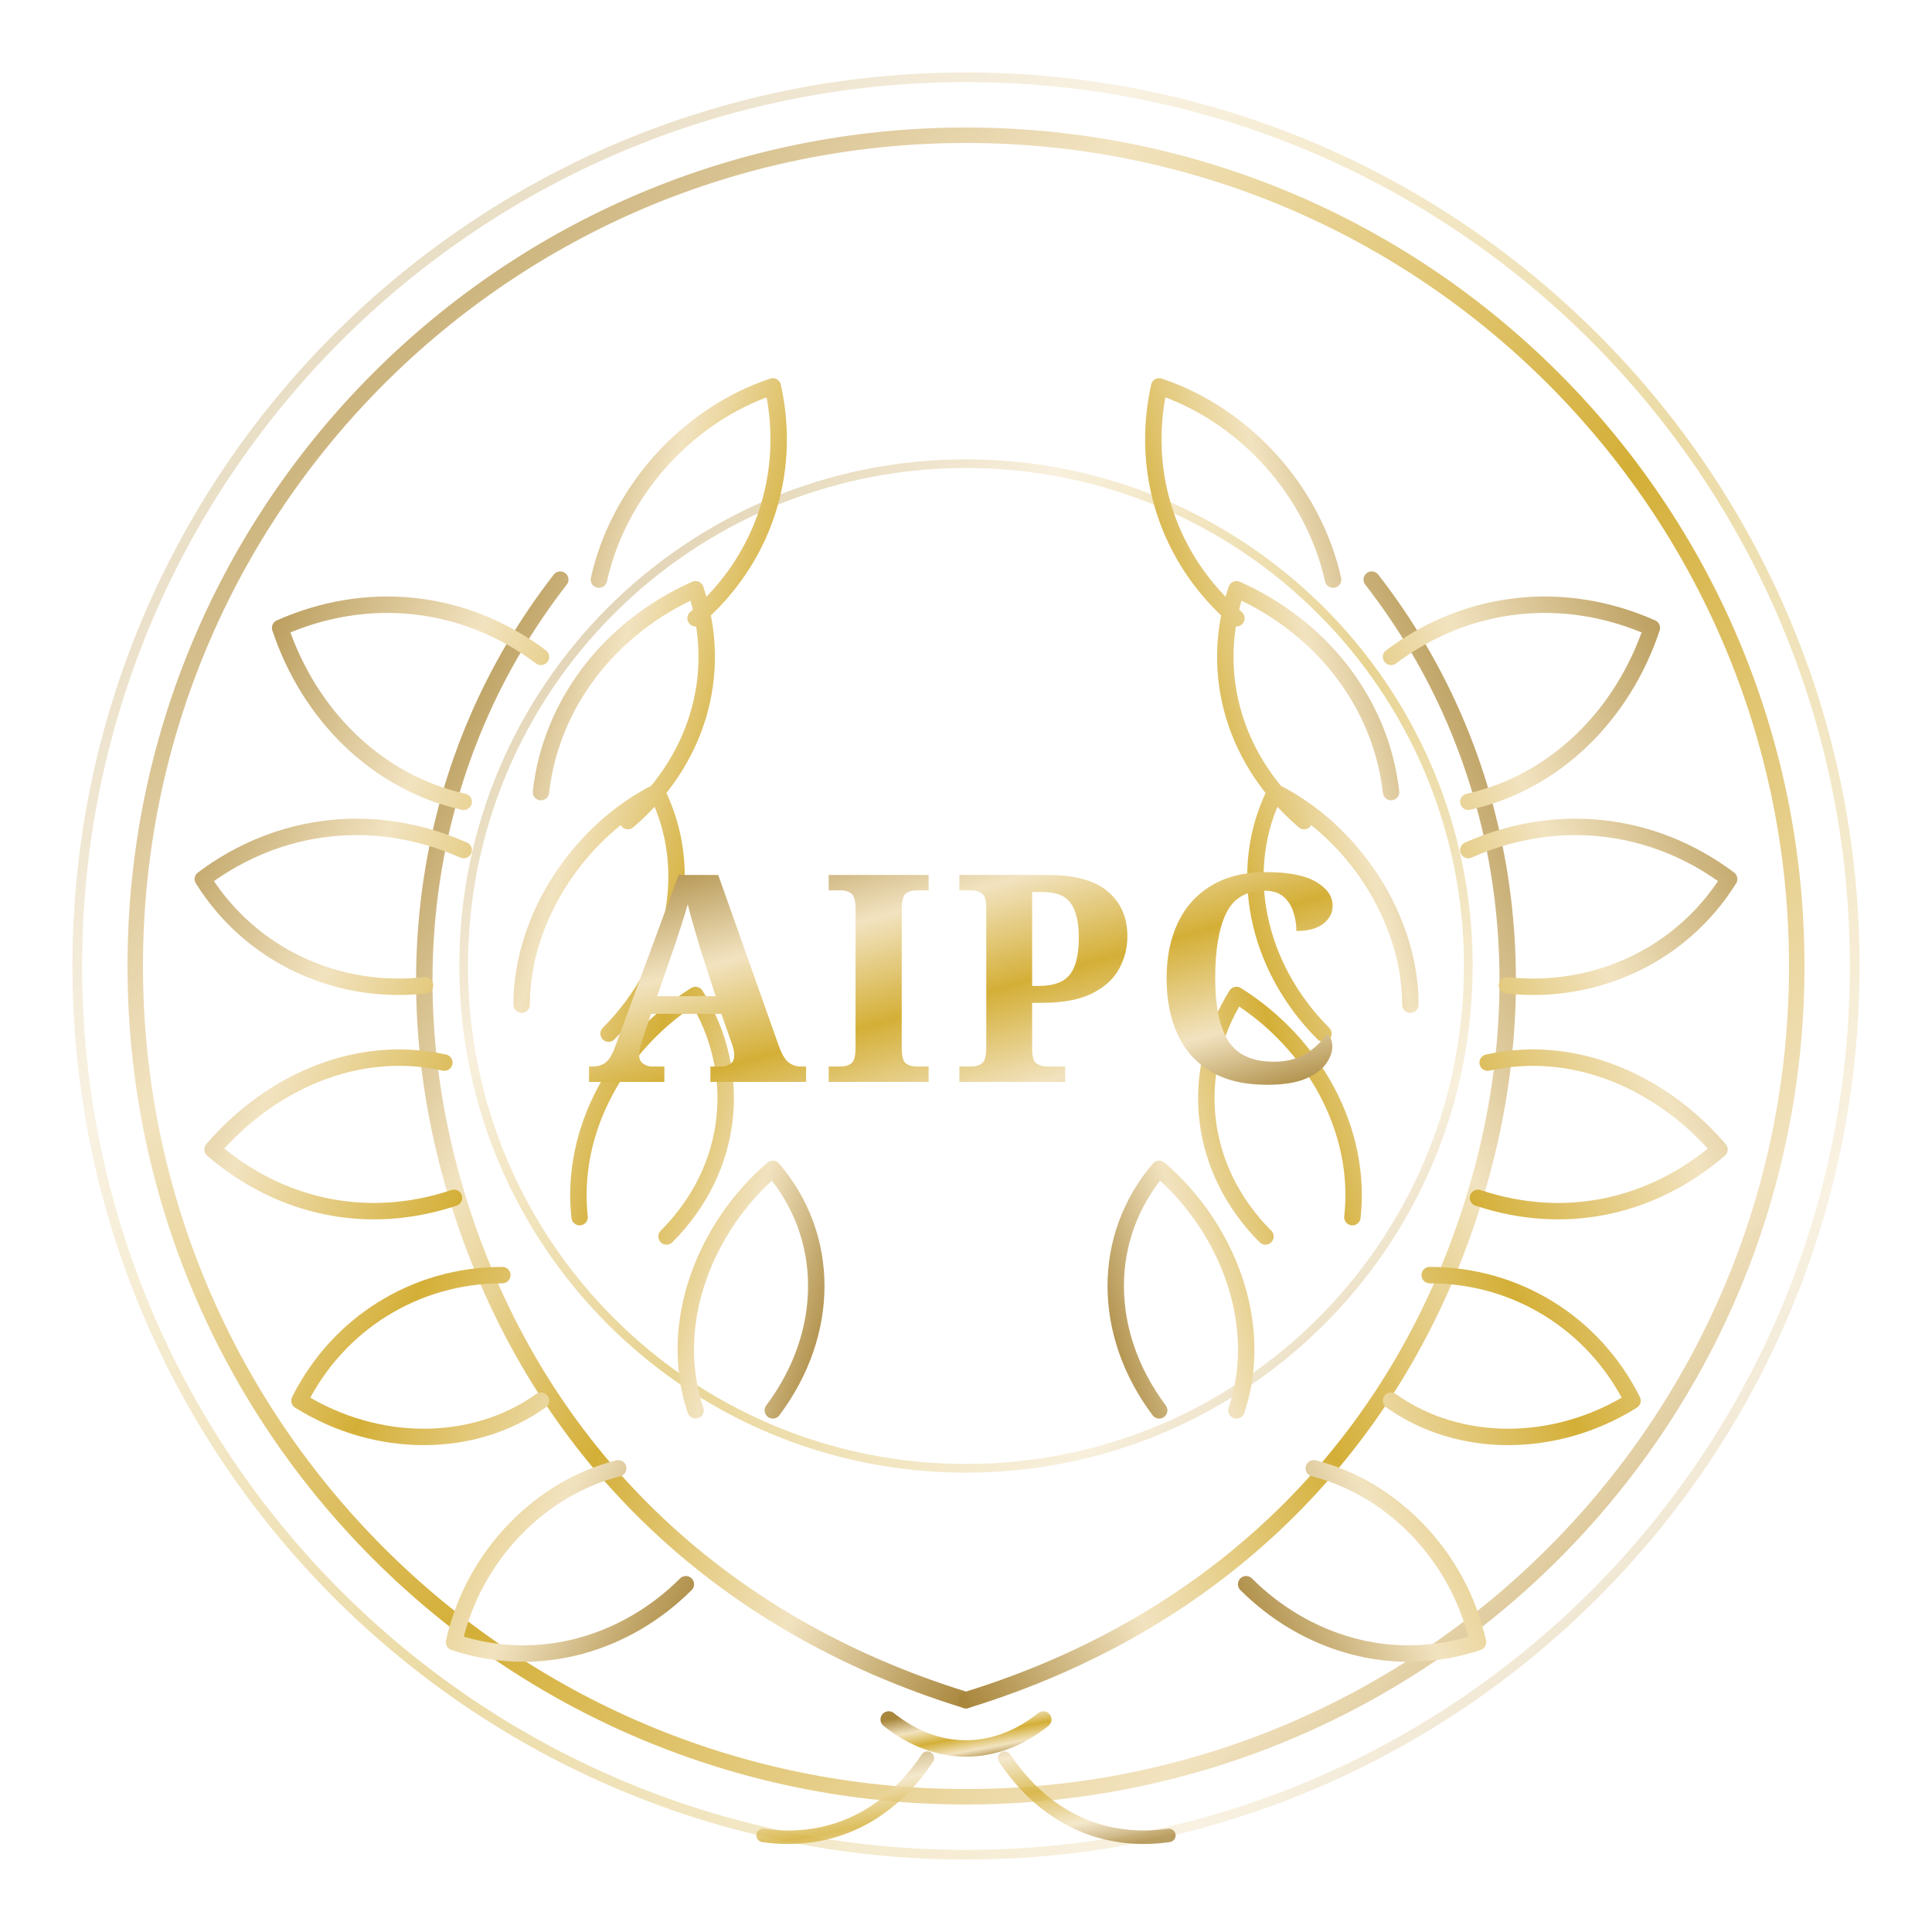
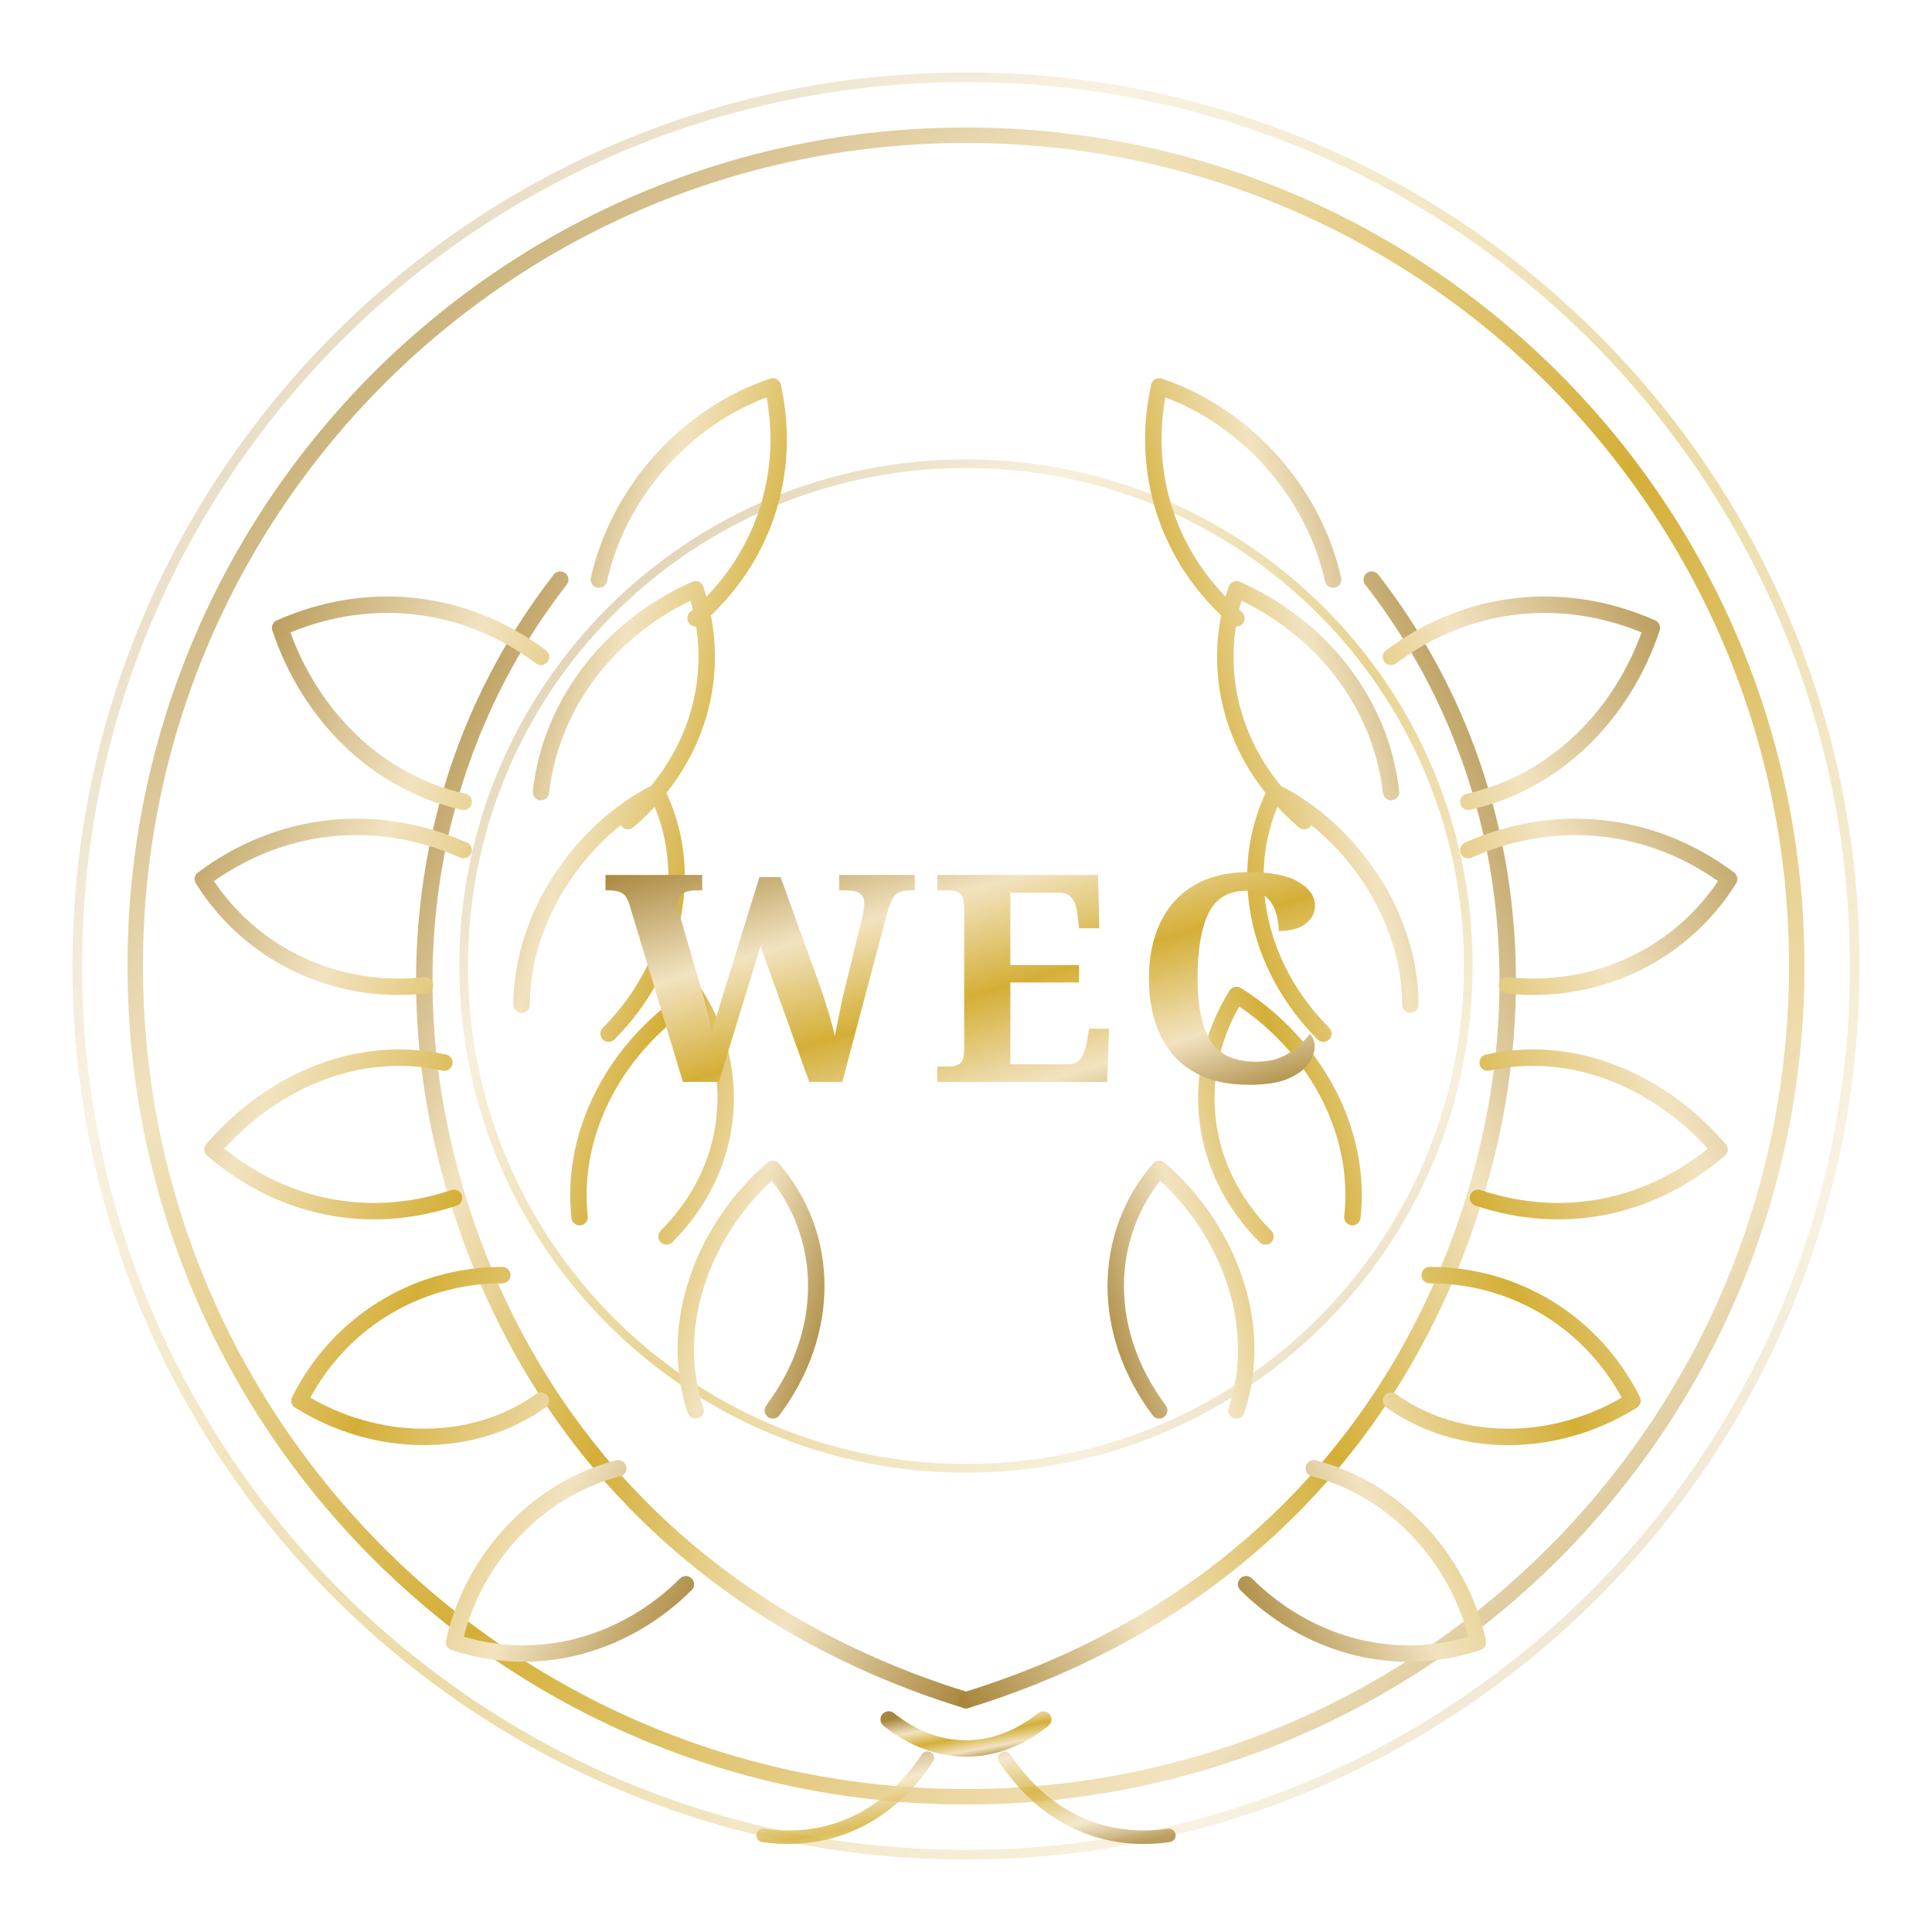
- <svg xmlns="http://www.w3.org/2000/svg" viewBox="0 0 200 200" width="200" height="200" role="img" aria-label="Laurel seal of Albalagh International Premium College">
+ <svg xmlns="http://www.w3.org/2000/svg" viewBox="0 0 200 200" width="200" height="200" role="img" aria-label="Laurel seal of WorldWide English College">
  <defs>
    <linearGradient id="w-metal" x1="0" y1="0" x2="1" y2="1">
      <stop offset="0" stop-color="#A8863C" />
      <stop offset=".3" stop-color="#F2E3C0" />
      <stop offset=".55" stop-color="#D4AF37" />
      <stop offset=".8" stop-color="#F2E3C0" />
      <stop offset="1" stop-color="#A8863C" />
    </linearGradient>
  </defs>
  <g fill="none" stroke="url(#w-metal)" stroke-linecap="round" stroke-linejoin="round">
    <circle cx="100" cy="100" r="92" stroke-width="1" stroke-opacity=".45" />
    <circle cx="100" cy="100" r="86" stroke-width="1.6" />
    <circle cx="100" cy="100" r="52" stroke-width=".9" stroke-opacity=".55" />
    <g stroke-width="1.7">
      <path d="M100 176c-26-8-44-26-52-50s-4-48 10-66" />
      <path d="M56 68c-8-6-18-7-27-3 3 9 10 16 19 18M48 88c-9-4-19-3-27 3 5 8 14 12 23 11M46 110c-9-2-18 2-24 9 7 6 16 8 25 5M52 132c-9 0-17 5-21 13 8 5 18 5 25 0M64 152c-8 2-15 9-17 18 9 3 18 0 24-6" />
      <path d="M62 60c2-9 9-17 18-20 2 9-1 18-8 24M56 82c1-9 7-17 16-21 3 9 0 18-7 24M54 104c0-9 6-18 14-22 4 8 2 18-5 25M60 126c-1-9 4-18 12-23 5 8 4 18-3 25M72 146c-3-9 1-19 8-25 6 7 6 17 0 25" />
    </g>
    <g stroke-width="1.7" transform="translate(200,0) scale(-1,1)">
      <path d="M100 176c-26-8-44-26-52-50s-4-48 10-66" />
      <path d="M56 68c-8-6-18-7-27-3 3 9 10 16 19 18M48 88c-9-4-19-3-27 3 5 8 14 12 23 11M46 110c-9-2-18 2-24 9 7 6 16 8 25 5M52 132c-9 0-17 5-21 13 8 5 18 5 25 0M64 152c-8 2-15 9-17 18 9 3 18 0 24-6" />
      <path d="M62 60c2-9 9-17 18-20 2 9-1 18-8 24M56 82c1-9 7-17 16-21 3 9 0 18-7 24M54 104c0-9 6-18 14-22 4 8 2 18-5 25M60 126c-1-9 4-18 12-23 5 8 4 18-3 25M72 146c-3-9 1-19 8-25 6 7 6 17 0 25" />
    </g>
    <path d="M92 178c5 4 11 4 16 0" stroke-width="1.7" />
    <path d="M96 182c-4 6-10 9-17 8M104 182c4 6 10 9 17 8" stroke-width="1.4" stroke-opacity=".8" />
-     <text x="100" y="112" text-anchor="middle" stroke="none" fill="url(#w-metal)" font-family="Georgia, 'Playfair Display', serif" font-size="30" font-weight="700" letter-spacing="1.5">AIPC</text>
+     <text x="100" y="112" text-anchor="middle" stroke="none" fill="url(#w-metal)" font-family="Georgia, 'Playfair Display', serif" font-size="30" font-weight="700" letter-spacing="1.5">WEC</text>
    <path d="M78 122h44" stroke-width="1" stroke-opacity=".6" />
  </g>
</svg>
